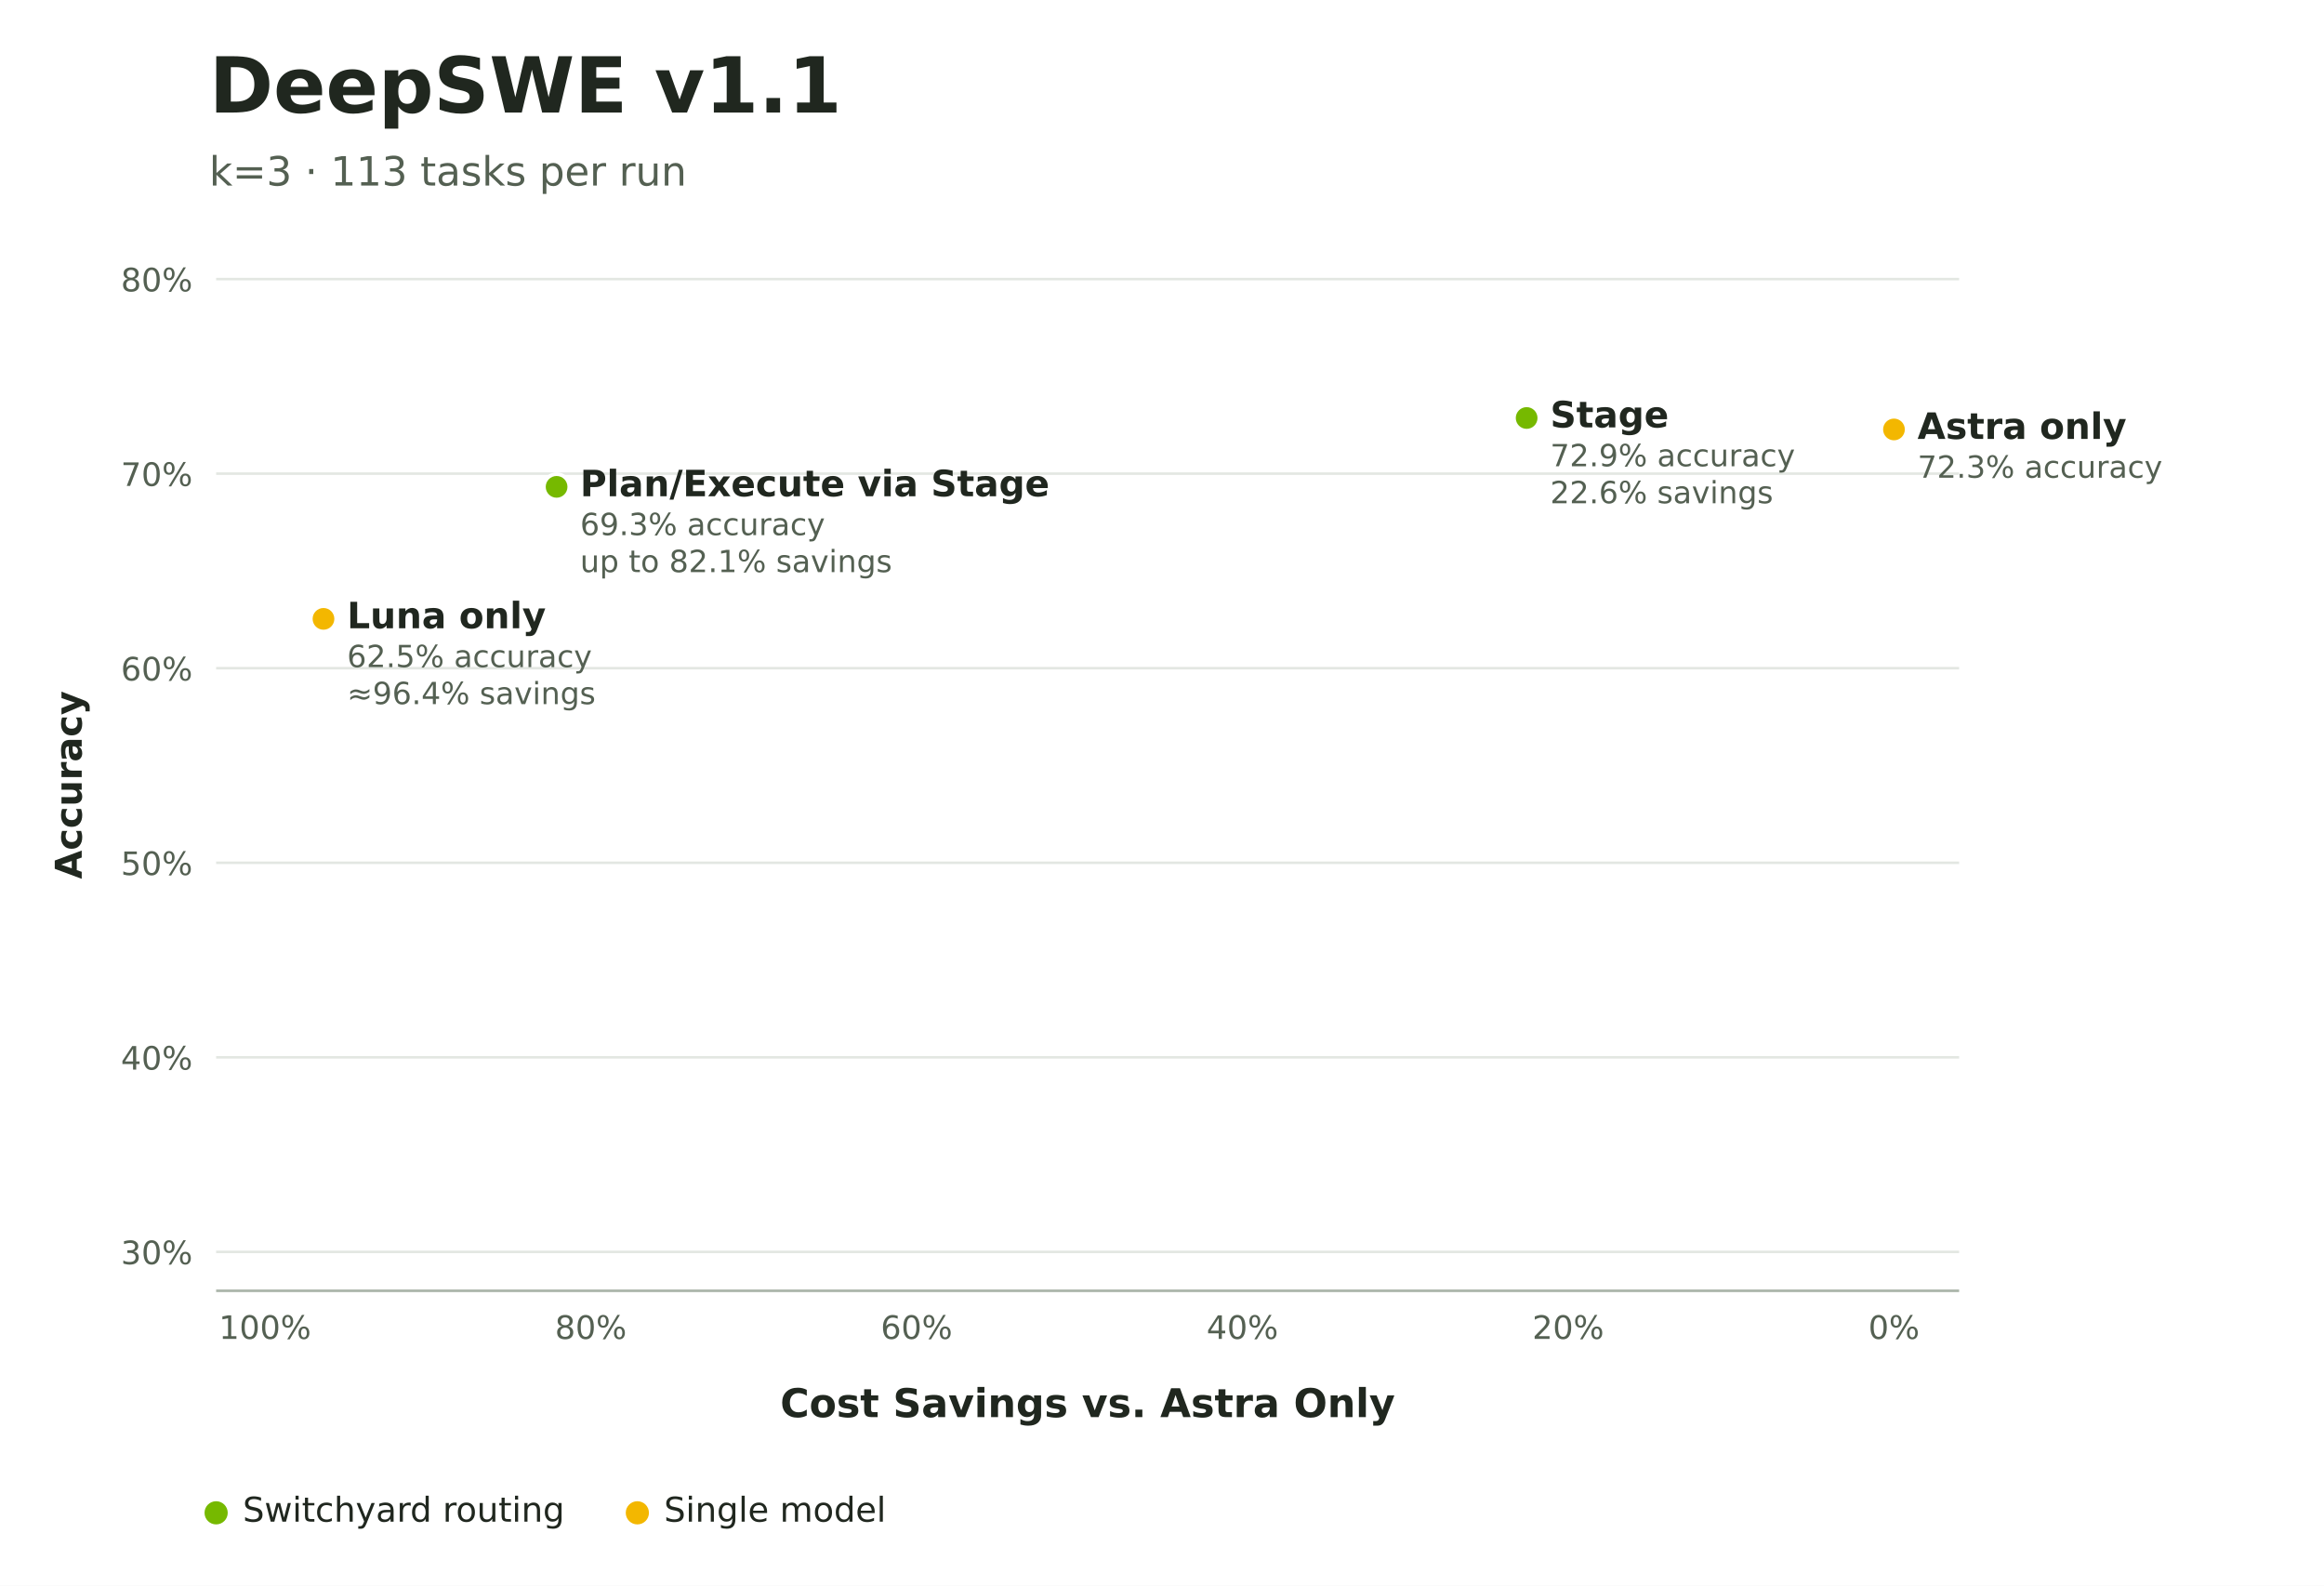
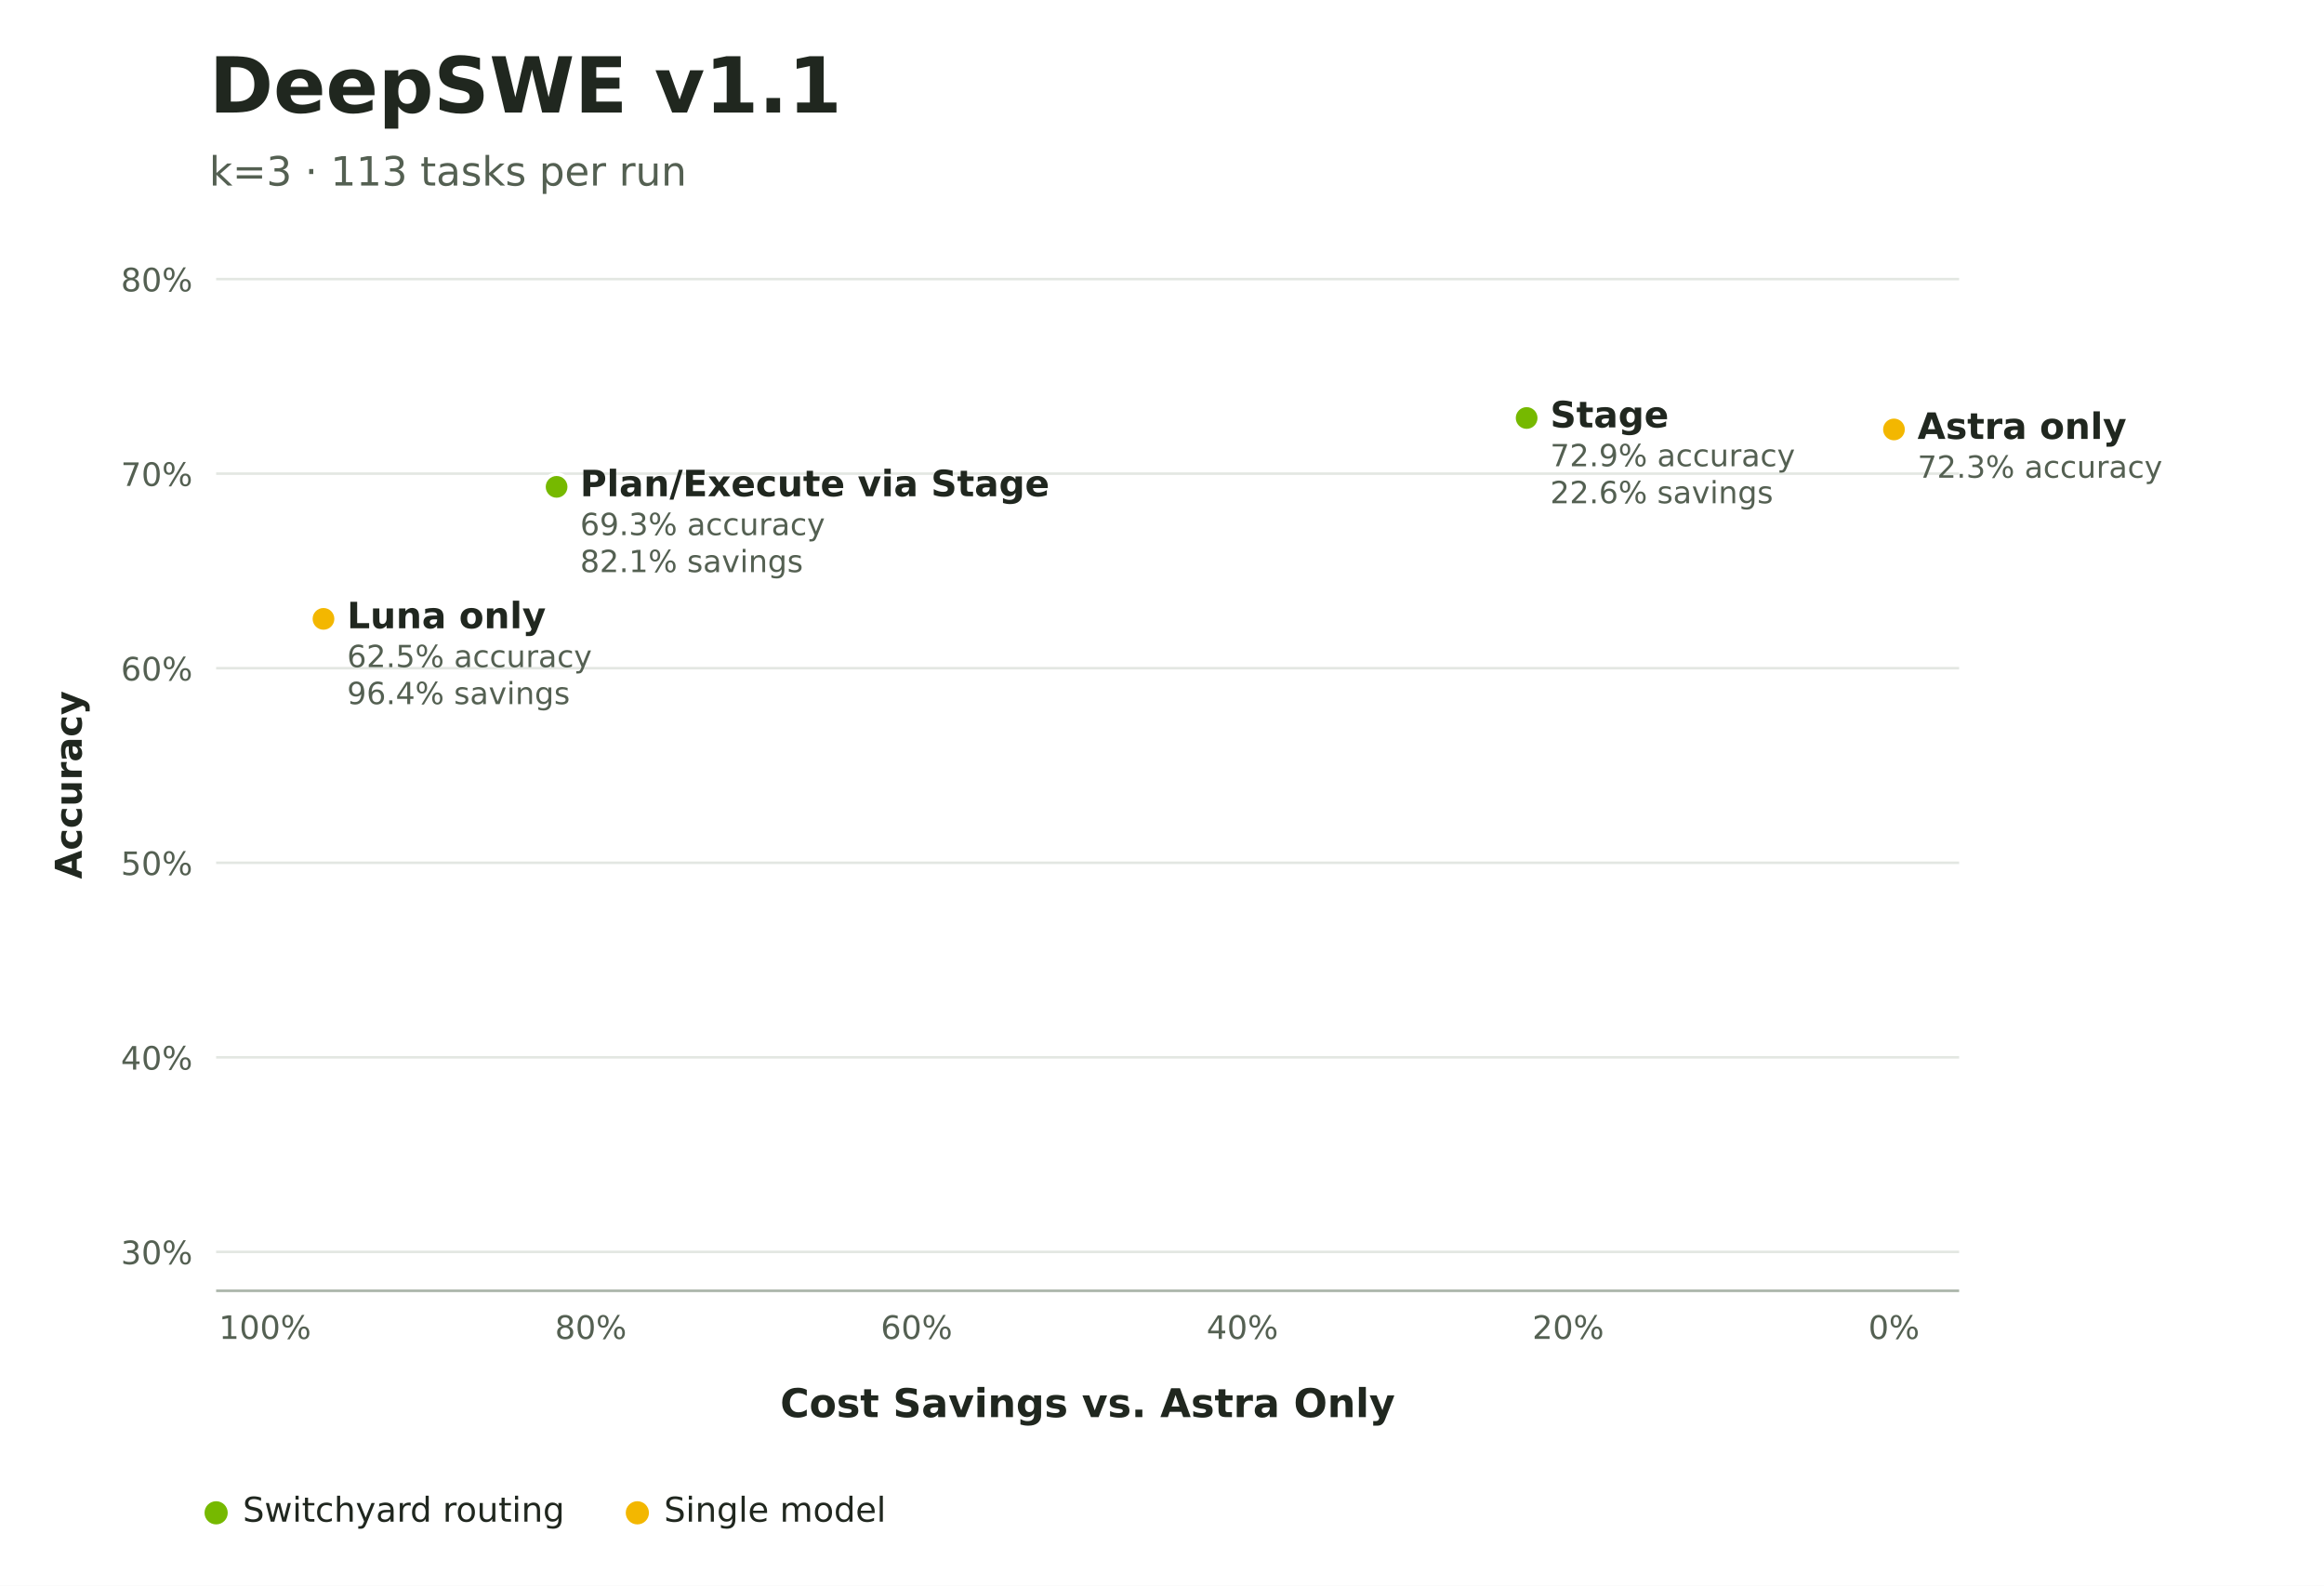
<svg xmlns="http://www.w3.org/2000/svg" viewBox="0 0 691.2 471.6" width="691.2" height="471.6" role="img" aria-labelledby="title desc" font-family="DejaVu Sans, Arial, sans-serif">
  <rect width="100%" height="100%" fill="white" />
  <text x="563.3" y="398.18" font-size="9.6" fill="#546052" text-anchor="middle">0%</text>
  <text x="466.4" y="398.18" font-size="9.6" fill="#546052" text-anchor="middle">20%</text>
  <text x="369.51" y="398.18" font-size="9.6" fill="#546052" text-anchor="middle">40%</text>
  <text x="272.61" y="398.18" font-size="9.6" fill="#546052" text-anchor="middle">60%</text>
  <text x="175.71" y="398.18" font-size="9.6" fill="#546052" text-anchor="middle">80%</text>
  <text x="78.82" y="398.18" font-size="9.6" fill="#546052" text-anchor="middle">100%</text>
  <text x="323.48" y="421.45" font-size="11.8" fill="#20271f" font-weight="700" text-anchor="middle">Cost Savings vs. Astra Only</text>
  <line x1="64.28" y1="372.31" x2="582.68" y2="372.31" stroke="#e3e7e2" stroke-width="0.75" />
  <text x="57.28" y="375.96" font-size="9.6" fill="#546052" text-anchor="end">30%</text>
  <line x1="64.28" y1="314.45" x2="582.68" y2="314.45" stroke="#e3e7e2" stroke-width="0.75" />
  <text x="57.28" y="318.1" font-size="9.6" fill="#546052" text-anchor="end">40%</text>
  <line x1="64.28" y1="256.59" x2="582.68" y2="256.59" stroke="#e3e7e2" stroke-width="0.75" />
  <text x="57.28" y="260.23" font-size="9.6" fill="#546052" text-anchor="end">50%</text>
  <line x1="64.28" y1="198.72" x2="582.68" y2="198.72" stroke="#e3e7e2" stroke-width="0.75" />
  <text x="57.28" y="202.37" font-size="9.6" fill="#546052" text-anchor="end">60%</text>
  <line x1="64.28" y1="140.86" x2="582.68" y2="140.86" stroke="#e3e7e2" stroke-width="0.75" />
  <text x="57.28" y="144.51" font-size="9.6" fill="#546052" text-anchor="end">70%</text>
  <line x1="64.28" y1="83" x2="582.68" y2="83" stroke="#e3e7e2" stroke-width="0.75" />
  <text x="57.28" y="86.65" font-size="9.6" fill="#546052" text-anchor="end">80%</text>
  <text x="24.3" y="233.44" font-size="11" fill="#20271f" transform="rotate(-90 24.30152 233.442)" font-weight="700" text-anchor="middle">Accuracy</text>
  <line x1="64.28" y1="383.88" x2="582.68" y2="383.88" stroke="#aeb8ad" stroke-width="0.8" />
  <circle cx="563.3" cy="127.72" r="3.78" fill="#f3b700" stroke="white" stroke-width="1.1" />
  <circle cx="454.05" cy="124.31" r="3.78" fill="#76b900" stroke="white" stroke-width="1.1" />
  <circle cx="165.54" cy="144.79" r="3.78" fill="#76b900" stroke="white" stroke-width="1.1" />
  <circle cx="96.21" cy="184.05" r="3.78" fill="#f3b700" stroke="white" stroke-width="1.1" />
  <text x="570.3" y="130.53" font-size="10.8" fill="#20271f" font-weight="700">Astra only</text>
  <text x="570.3" y="142.08" font-size="9.1" fill="#546052">72.3% accuracy</text>
  <text x="461.05" y="127.11" font-size="10.8" fill="#20271f" font-weight="700">Stage</text>
  <text x="461.05" y="138.67" font-size="9.1" fill="#546052">72.9% accuracy</text>
  <text x="461.05" y="149.67" font-size="9.1" fill="#546052">22.6% savings</text>
  <text x="172.54" y="147.59" font-size="10.8" fill="#20271f" font-weight="700">Plan/Execute via Stage</text>
  <text x="172.54" y="159.15" font-size="9.1" fill="#546052">69.3% accuracy</text>
-   <text x="172.54" y="170.15" font-size="9.1" fill="#546052">up to 82.1% savings</text>
+   <text x="172.54" y="170.15" font-size="9.1" fill="#546052">82.1% savings</text>
  <text x="103.21" y="186.85" font-size="10.8" fill="#20271f" font-weight="700">Luna only</text>
  <text x="103.21" y="198.41" font-size="9.1" fill="#546052">62.5% accuracy</text>
-   <text x="103.21" y="209.41" font-size="9.1" fill="#546052">≈96.4% savings</text>
+   <text x="103.21" y="209.41" font-size="9.1" fill="#546052">96.4% savings</text>
  <circle cx="64.28" cy="449.91" r="3.45" fill="#76b900" />
  <circle cx="189.56" cy="449.91" r="3.45" fill="#f3b700" />
  <text x="62.21" y="33.48" font-size="23" fill="#20271f" font-weight="700">DeepSWE v1.1</text>
  <text x="62.21" y="55.18" font-size="12" fill="#546052">k=3 · 113 tasks per run</text>
  <text x="72.2" y="452.54" font-size="10.15" fill="#20271f">Switchyard routing</text>
  <text x="197.48" y="452.54" font-size="10.15" fill="#20271f">Single model</text>
</svg>
